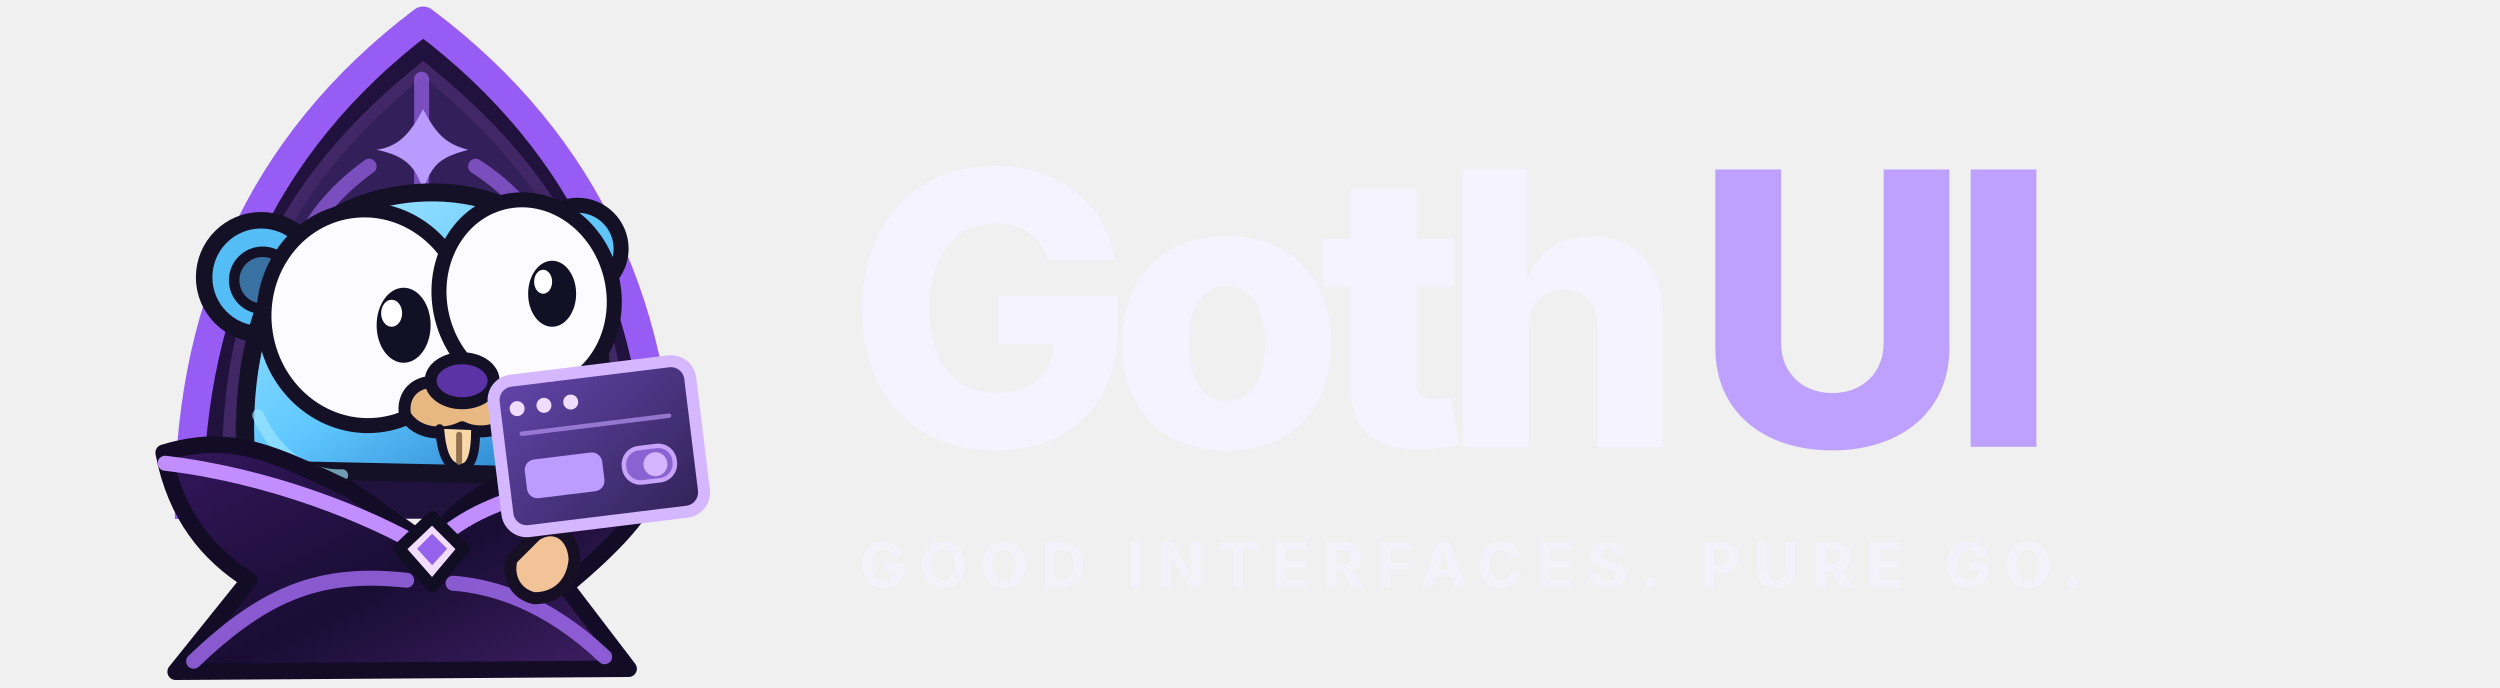
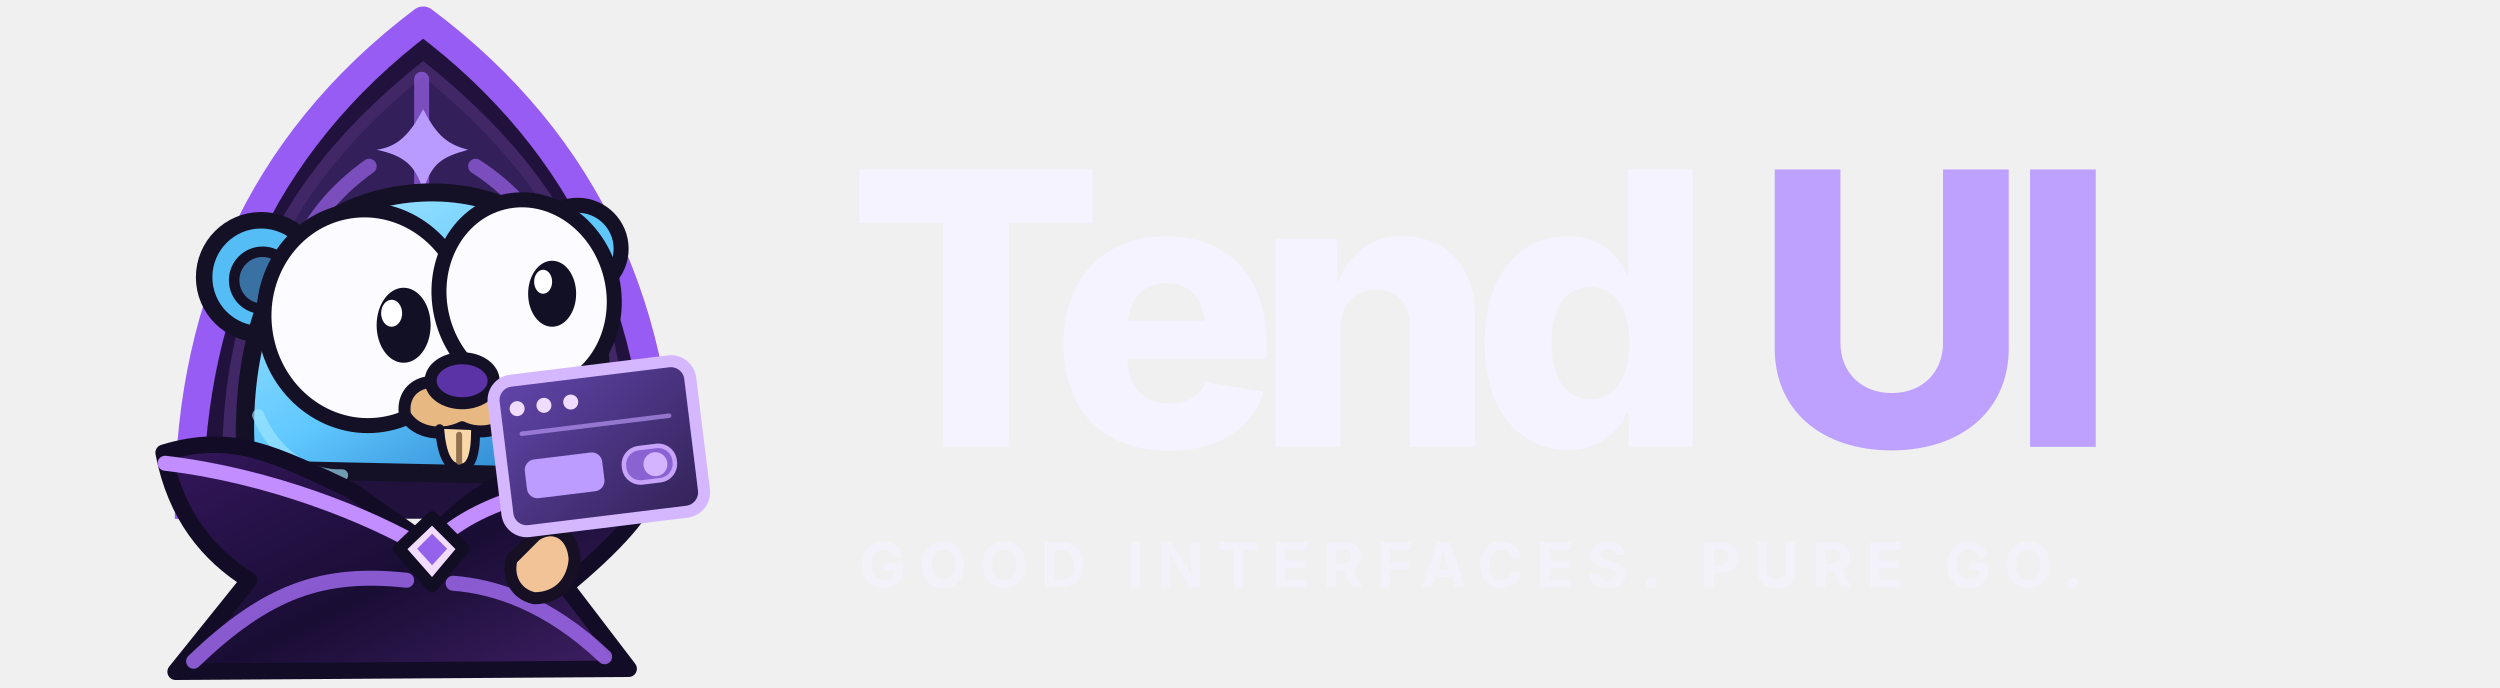
<svg xmlns="http://www.w3.org/2000/svg" width="800" height="220" viewBox="0 0 800 220">
  <defs>
-     <linearGradient id="gopherBlue" x1=".1" y1="0" x2=".9" y2="1">
+     <linearGradient id="gopherBlue" x1=".1" y1="0" x2=".9" y2="1" objectBoundingBox="true">
      <stop stop-color="#a9e8ff" />
      <stop offset=".54" stop-color="#60c8ff" />
      <stop offset="1" stop-color="#267cc8" />
    </linearGradient>
-     <linearGradient id="capePurple" x1="0" y1=".1" x2="1" y2="1">
+     <linearGradient id="capePurple" x1="0" y1=".1" x2="1" y2="1" objectBoundingBox="true">
      <stop stop-color="#321659" />
      <stop offset=".5" stop-color="#190d34" />
      <stop offset="1" stop-color="#43216a" />
    </linearGradient>
-     <linearGradient id="uiCard" x1="0" y1="0" x2="1" y2="1">
+     <linearGradient id="uiCard" x1="0" y1="0" x2="1" y2="1" objectBoundingBox="true">
      <stop stop-color="#6246ac" />
      <stop offset="1" stop-color="#322256" />
    </linearGradient>
-     <linearGradient id="violet" x1="0" y1="0" x2="1" y2="0">
+     <linearGradient id="violet" x1="0" y1="0" x2="1" y2="0" objectBoundingBox="true">
      <stop stop-color="#d4b8ff" />
      <stop offset="1" stop-color="#8a53ff" />
    </linearGradient>
    <radialGradient id="glow">
      <stop stop-color="#6732b0" stop-opacity=".65" />
      <stop offset="1" stop-color="#0b0a18" stop-opacity="0" />
    </radialGradient>
  </defs>
  <g transform="translate(13 -14) scale(.48)">
    <g id="gothic-arch">
      <path d="M99 375 C97 240 145 126 255 43 C366 126 415 240 414 375" fill="#21123d" stroke="#975cf3" stroke-width="19" stroke-linejoin="round" />
      <path d="M125 339 C125 223 168 145 255 75 C342 145 387 223 387 339" fill="#33205a" stroke="#422767" stroke-width="8" />
      <path d="M254 82 L254 329 M153 330 C148 223 173 173 219 140 M359 331 C366 223 338 171 290 140" stroke="#8D5AD7" stroke-width="10" fill="none" stroke-linecap="round" opacity=".8" />
      <path d="M255 102 C246 119 238 127 224 129 C243 133 250 140 255 156 C261 138 267 134 285 129 C269 125 263 117 255 102Z" fill="#b99bff" />
      <path d="M178 192 l6 15 15 6 -15 6 -6 15 -6 -15 -15 -6 15 -6z" fill="#d8c4ff" />
      <path d="M331 200 l6 14 14 6 -14 6 -6 14 -6 -14 -14 -6 14 -6z" fill="#d8c4ff" />
    </g>
    <g id="gopher-character" stroke-linejoin="round" stroke-linecap="round">
      <circle cx="147" cy="214" r="38" fill="#55bdf6" stroke="#141126" stroke-width="11" />
      <circle cx="148" cy="216" r="19" fill="#3971a3" stroke="#141126" stroke-width="7" />
      <circle cx="358" cy="195" r="29" fill="#60c7fc" stroke="#141126" stroke-width="10" />
      <circle cx="358" cy="195" r="13" fill="#3574ad" stroke="#141126" stroke-width="6" />
      <path d="M138 342 C132 294 141 219 183 183 C216 155 274 150 312 168 C365 193 384 252 369 347 Z" fill="url(#gopherBlue)" stroke="#141126" stroke-width="12" />
      <path d="M145 306 C157 334 180 347 201 346" fill="none" stroke="#a0e7ff" stroke-width="8" opacity=".65" />
      <ellipse cx="217" cy="241" rx="68" ry="72" transform="rotate(-9 217 241)" fill="#FCFBFF" stroke="#141126" stroke-width="10" />
      <ellipse cx="324" cy="227" rx="58" ry="65" transform="rotate(-14 324 227)" fill="#FCFBFF" stroke="#141126" stroke-width="10" />
      <ellipse cx="242" cy="246" rx="18" ry="25" fill="#121025" />
      <ellipse cx="341" cy="225" rx="16" ry="22" fill="#121025" />
      <ellipse cx="234" cy="238" rx="7" ry="9" fill="white" />
      <ellipse cx="335" cy="217" rx="6" ry="8" fill="white" />
      <path d="M258 284 C246 286 241 296 243 306 C251 319 269 320 281 314 C293 320 311 316 313 305 C313 292 304 283 289 283 Z" fill="#e8b882" stroke="#141126" stroke-width="8" />
      <ellipse cx="281" cy="283" rx="21" ry="15" fill="#5c32a7" stroke="#141126" stroke-width="8" />
      <path d="M266 315 Q268 341 279 341 Q290 343 290 316" fill="#f8d7a9" stroke="#141126" stroke-width="6" />
      <path d="M279 319 V337" stroke="#94714e" stroke-width="4" />
      <path d="M82 331 C128 317 156 332 207 356 L258 392 C292 349 334 330 413 344 C404 371 382 393 350 420 L392 475 L90 477 L139 416 C112 399 90 373 82 331 Z" fill="url(#capePurple)" stroke="#130c26" stroke-width="11" />
      <path d="M83 338 C152 346 220 373 258 396 C291 360 351 349 409 349" stroke="#c18dff" stroke-width="10" fill="none" />
      <path d="M102 470 C151 423 188 410 244 416 M376 467 C338 431 302 420 275 418" fill="none" stroke="#9c67ea" stroke-width="10" opacity=".85" />
      <path d="M239 395 L261 374 L282 395 L261 420Z" fill="#f2dcff" stroke="#110d23" stroke-width="8" />
      <path d="M251 395 L261 385 L271 395 L261 406Z" fill="#9462eb" />
      <path d="M330 386 C342 378 355 385 356 402 C355 416 346 428 329 428 C316 425 311 413 314 402 Z" fill="#f1c396" stroke="#171025" stroke-width="8" />
      <g transform="rotate(-7 365 326)">
        <rect x="306" y="277" width="132" height="101" rx="13" fill="url(#uiCard)" stroke="#D5B7FF" stroke-width="8" />
        <circle cx="321" cy="296" r="5" fill="#f0dcff" />
        <circle cx="339" cy="296" r="5" fill="#f0dcff" />
        <circle cx="357" cy="296" r="5" fill="#f0dcff" />
        <path d="M322 313 H421" stroke="#b393f0" stroke-width="3" opacity=".7" />
        <rect x="321" y="331" width="52" height="26" rx="7" fill="#bc9cff" />
        <rect x="387" y="332" width="34" height="23" rx="11" fill="#8a63d3" stroke="#c7a4fa" stroke-width="3" />
        <circle cx="408" cy="344" r="8" fill="#d4b4ff" />
      </g>
    </g>
  </g>
-   <text x="271" y="143" font-family="Inter,Arial,sans-serif" font-weight="800" font-size="122" letter-spacing="-8" fill="#F5F3FF">Goth</text>
-   <text x="542" y="143" font-family="Inter,Arial,sans-serif" font-weight="800" font-size="122" letter-spacing="-7" fill="#BEA1FF">UI</text>
+   <text x="271" y="143" font-family="Inter,Arial,sans-serif" font-weight="800" font-size="122" letter-spacing="-8" fill="#F5F3FF">Tend</text>
+   <text x="561" y="143" font-family="Inter,Arial,sans-serif" font-weight="800" font-size="122" letter-spacing="-7" fill="#BEA1FF">UI</text>
  <text x="275" y="188" fill="#F5F3FF" opacity=".66" font-family="Inter,Arial,sans-serif" font-size="20" font-weight="650" letter-spacing="4.1">GOOD INTERFACES. PURE GO.</text>
</svg>
